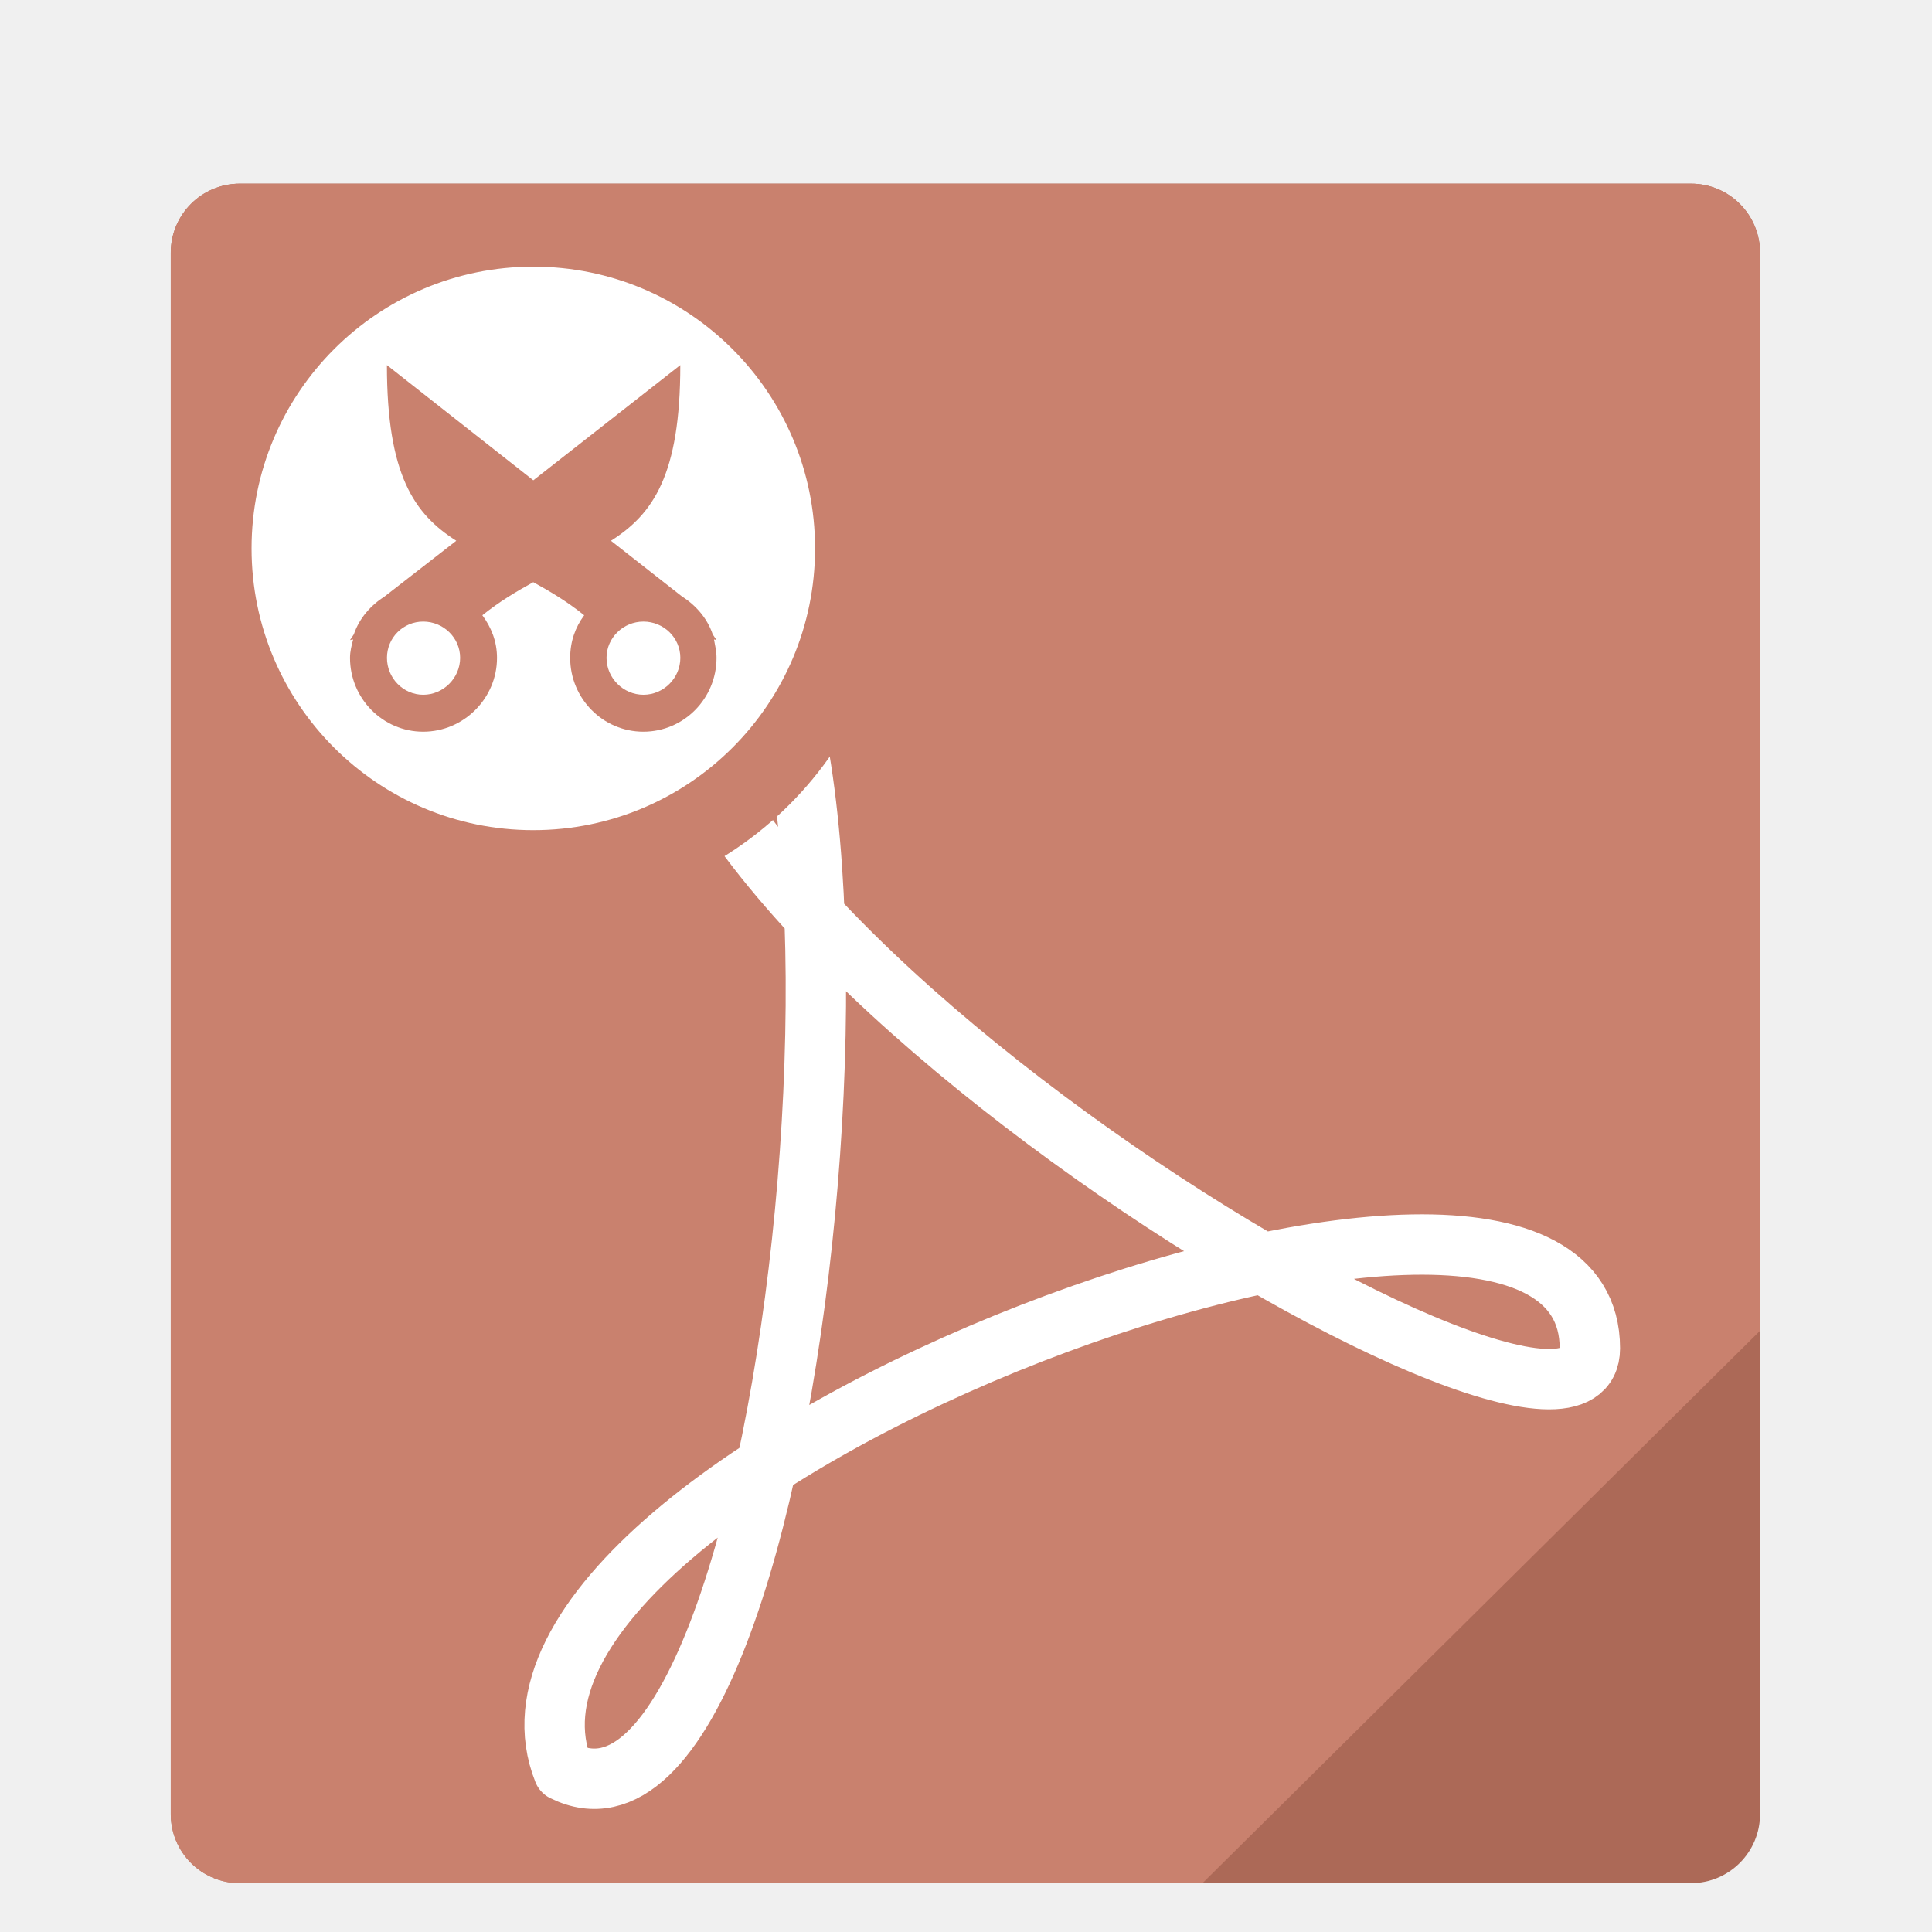
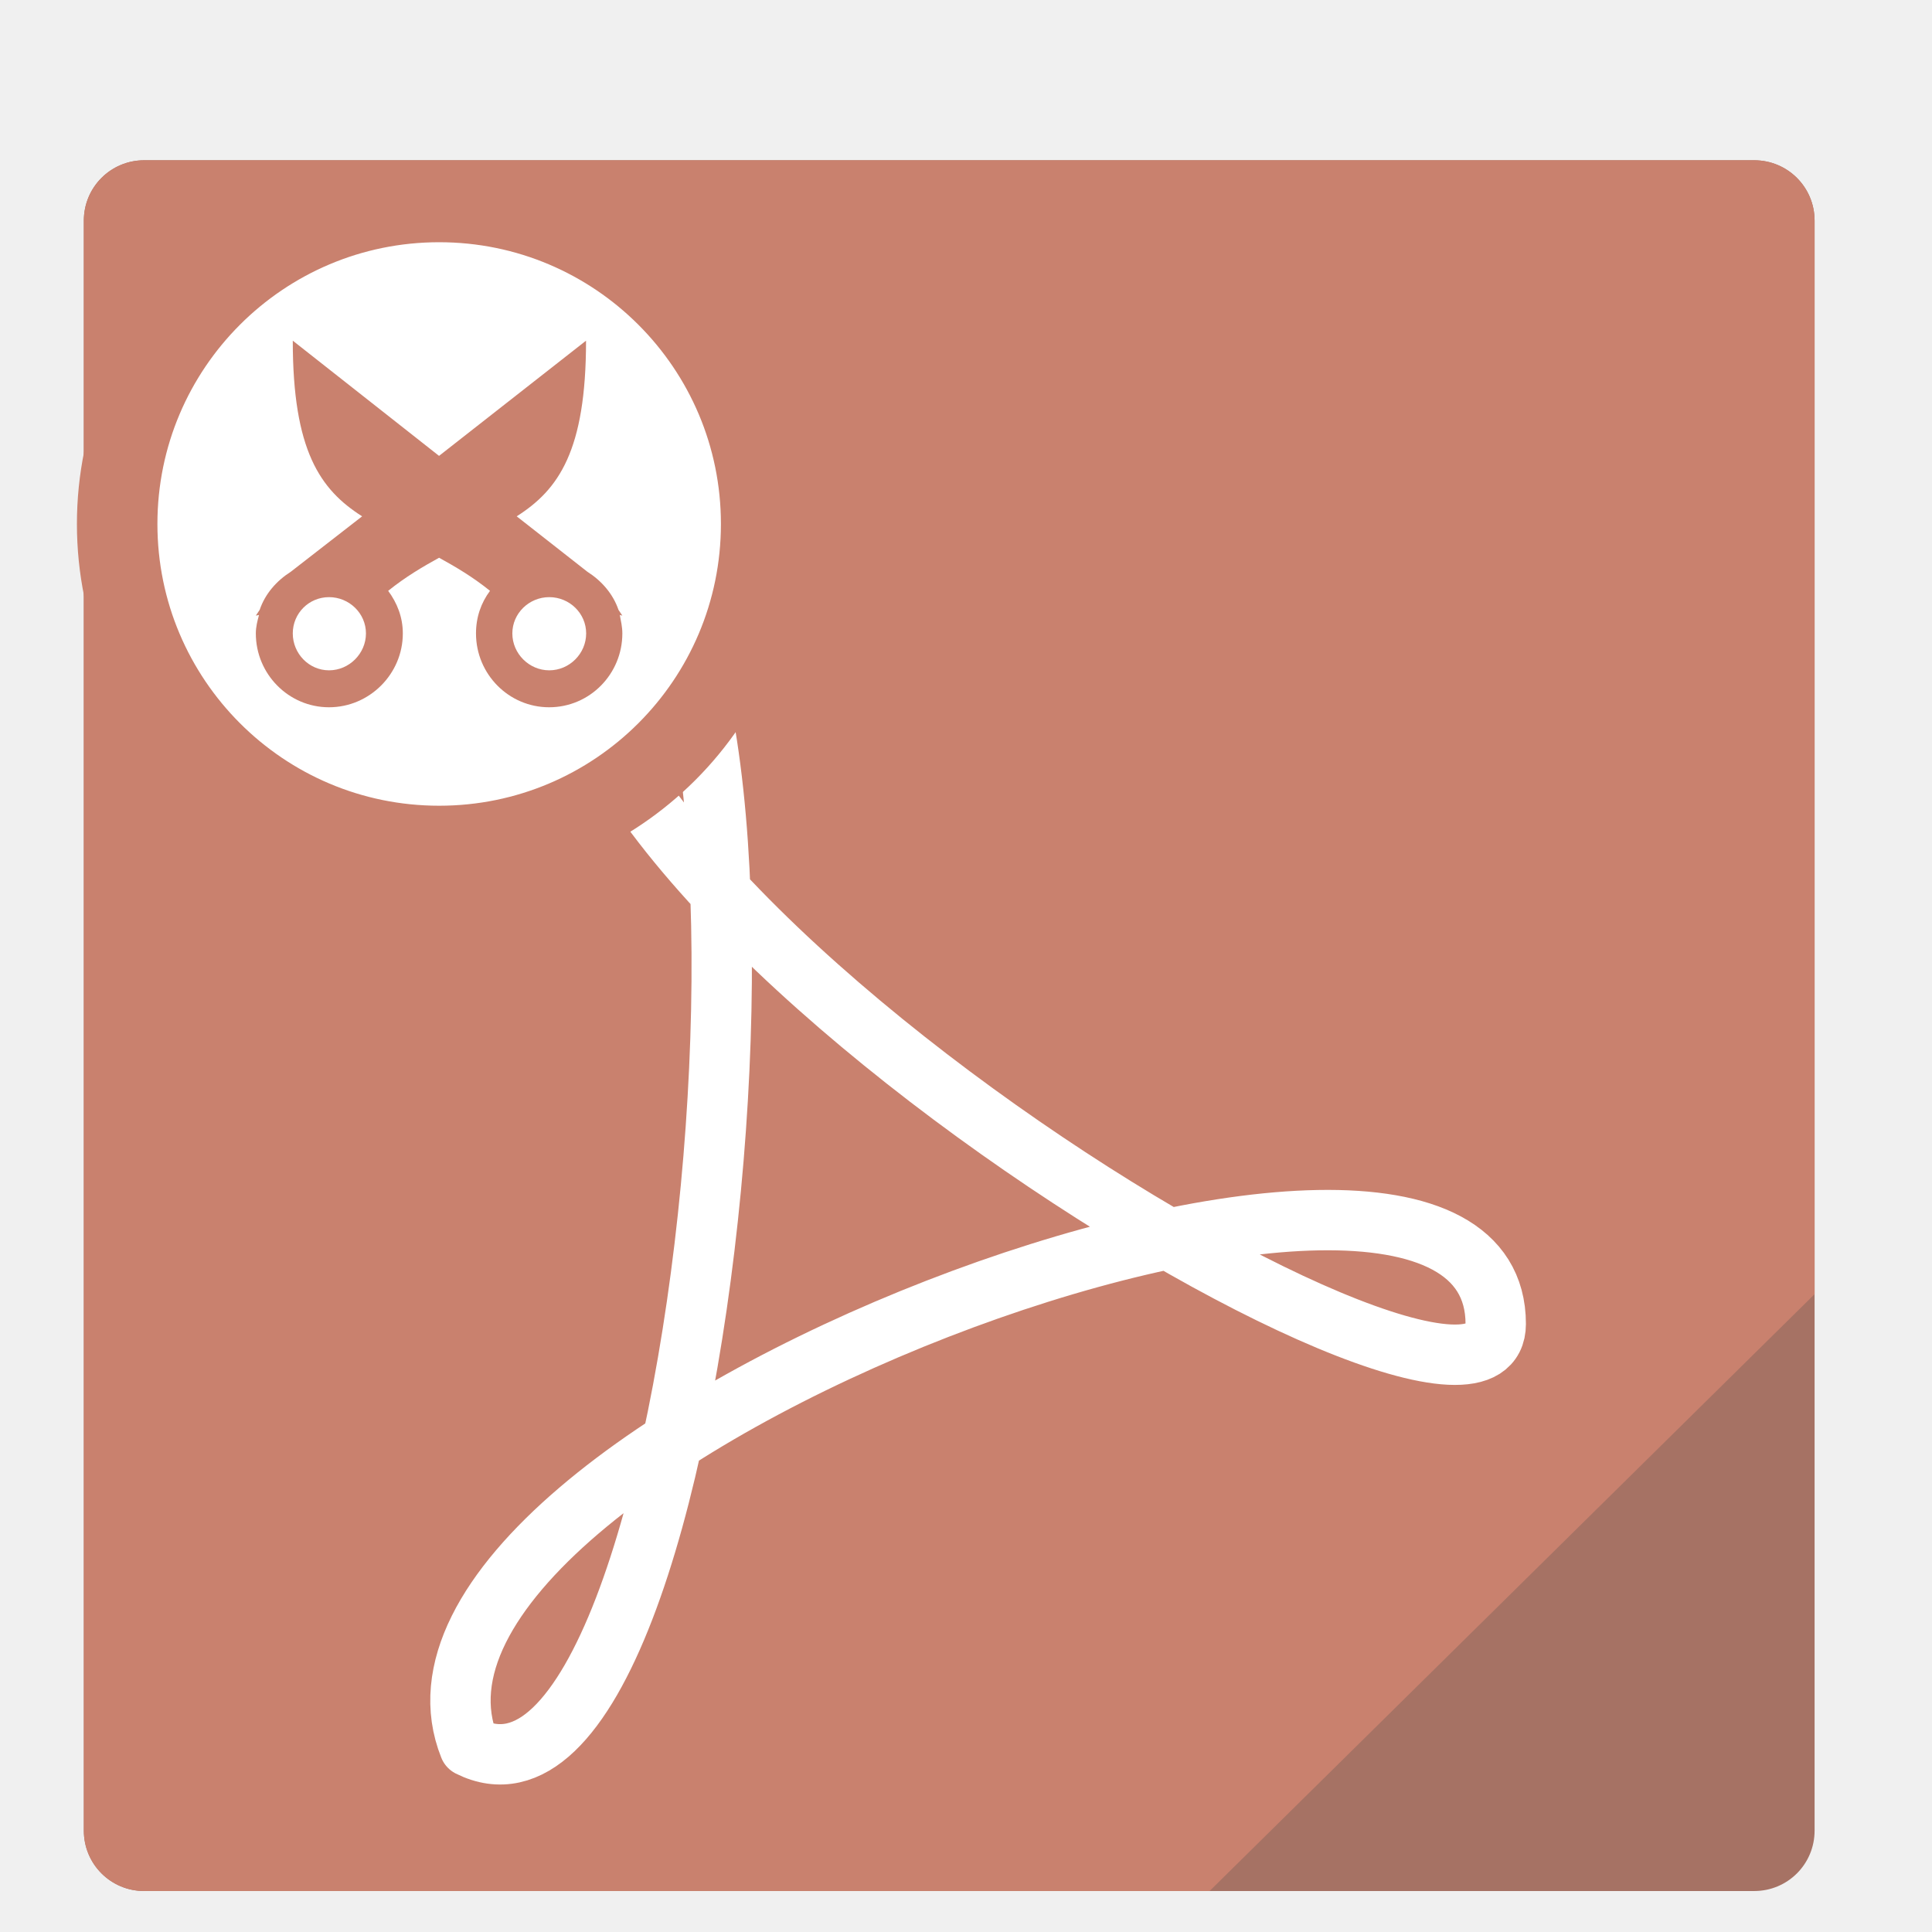
- <svg xmlns="http://www.w3.org/2000/svg" height="48" width="48" version="1.1" id="svg6">
-   <defs id="defs10" />
-   <rect fill="#ecc676" height="42.224" ry="1.717" width="39.485" x="4.243" y="4.563" id="rect2" style="fill:#ac6957;fill-opacity:1" />
-   <path style="fill:#c9816e;fill-opacity:1" d="m 5.959,4.563 h 36.052 c 0.951,0 1.717,0.766 1.717,1.717 V 33.062 L 29.875,46.788 H 5.959 c -0.951,0 -1.717,-0.766 -1.717,-1.717 V 6.28 c 0,-0.951 0.766,-1.717 1.717,-1.717 z" id="rect828" />
-   <path id="path4487-3" d="M 17,14 C 12.5,21.5 39.5,38 39.5,33.5 39.5,26 11,36.5 14,44 c 6,3 9,-30 3,-30 z" style="fill:none;stroke:#ffffff;stroke-width:1.5;stroke-linejoin:round" />
-   <circle style="opacity:1;fill:#ffffff;fill-opacity:1;stroke:#c9816e;stroke-width:2;stroke-linecap:round;stroke-linejoin:round;stroke-miterlimit:4;stroke-dasharray:none;stroke-dashoffset:0;stroke-opacity:1;paint-order:fill markers stroke" id="path4516" cx="13.25" cy="13.625" r="8" />
-   <path style="fill:#c9816e;fill-opacity:1;stroke-width:0.792" id="path47-6" d="m 9.613,9.071 c 0,2.732 0.68,3.701 1.723,4.364 L 9.566,14.811 C 9.21,15.038 8.928,15.358 8.791,15.76 l -0.095,0.142 0.079,-0.016 c -0.041,0.152 -0.079,0.297 -0.079,0.459 0,1.006 0.812,1.834 1.818,1.834 1.006,0 1.834,-0.828 1.834,-1.834 0,-0.405 -0.141,-0.757 -0.364,-1.059 0.436,-0.351 0.857,-0.596 1.265,-0.822 0.409,0.226 0.827,0.469 1.265,0.822 -0.223,0.301 -0.348,0.655 -0.348,1.059 0,1.008 0.812,1.834 1.818,1.834 1.008,0 1.818,-0.826 1.818,-1.834 0,-0.164 -0.035,-0.308 -0.063,-0.459 l 0.063,0.016 -0.095,-0.142 C 17.572,15.36 17.29,15.038 16.934,14.811 L 15.179,13.435 C 16.222,12.773 16.902,11.804 16.902,9.071 L 13.25,11.933 Z M 10.515,15.443 c 0.5,0 0.917,0.401 0.917,0.901 0,0.5 -0.417,0.917 -0.917,0.917 -0.5,0 -0.901,-0.417 -0.901,-0.917 0,-0.5 0.401,-0.901 0.901,-0.901 z m 5.471,0 c 0.502,0 0.917,0.401 0.917,0.901 0,0.502 -0.415,0.917 -0.917,0.917 -0.5,0 -0.917,-0.415 -0.917,-0.917 0,-0.5 0.417,-0.901 0.917,-0.901 z" />
+ <svg xmlns="http://www.w3.org/2000/svg" xmlns:xlink="http://www.w3.org/1999/xlink" width="48" height="48" viewBox="0 0 48 48" id="svg4232" version="1.1">
+   <defs id="defs4234">
+     <radialGradient id="radial0" gradientUnits="userSpaceOnUse" cx="450.909" cy="189.579" fx="450.909" fy="189.579" r="21.167" gradientTransform="matrix(3.57049e-7,-0.102549,-0.288309,-1.33269e-7,78.9847,88.97326)">
+       <stop offset="0" style="stop-color:rgb(0%,0%,0%);stop-opacity:0.314;" id="stop822" />
+       <stop offset="0.222" style="stop-color:rgb(0%,0%,0%);stop-opacity:0.275;" id="stop824" />
+       <stop offset="1" style="stop-color:rgb(0%,0%,0%);stop-opacity:0;" id="stop826" />
+     </radialGradient>
+     <radialGradient id="radial1" gradientUnits="userSpaceOnUse" cx="450.909" cy="189.579" fx="450.909" fy="189.579" r="21.167" gradientTransform="matrix(-3.57049e-7,0.102549,0.288309,1.33269e-7,-31.68591,-4.375346)">
+       <stop offset="0" style="stop-color:rgb(0%,0%,0%);stop-opacity:0.314;" id="stop829" />
+       <stop offset="0.222" style="stop-color:rgb(0%,0%,0%);stop-opacity:0.275;" id="stop831" />
+       <stop offset="1" style="stop-color:rgb(0%,0%,0%);stop-opacity:0;" id="stop833" />
+     </radialGradient>
+     <radialGradient id="radial2" gradientUnits="userSpaceOnUse" cx="450.909" cy="189.579" fx="450.909" fy="189.579" r="21.167" gradientTransform="matrix(-3.57049e-7,-0.102549,0.288309,-1.33269e-7,-31.68591,88.97326)">
+       <stop offset="0" style="stop-color:rgb(0%,0%,0%);stop-opacity:0.314;" id="stop836" />
+       <stop offset="0.222" style="stop-color:rgb(0%,0%,0%);stop-opacity:0.275;" id="stop838" />
+       <stop offset="1" style="stop-color:rgb(0%,0%,0%);stop-opacity:0;" id="stop840" />
+     </radialGradient>
+     <radialGradient id="radial3" gradientUnits="userSpaceOnUse" cx="450.909" cy="189.579" fx="450.909" fy="189.579" r="21.167" gradientTransform="matrix(3.57049e-7,0.102549,-0.288309,1.33269e-7,78.98469,-4.375346)">
+       <stop offset="0" style="stop-color:rgb(0%,0%,0%);stop-opacity:0.314;" id="stop843" />
+       <stop offset="0.222" style="stop-color:rgb(0%,0%,0%);stop-opacity:0.275;" id="stop845" />
+       <stop offset="1" style="stop-color:rgb(0%,0%,0%);stop-opacity:0;" id="stop847" />
+     </radialGradient>
+     <linearGradient id="linear0" gradientUnits="userSpaceOnUse" x1="255.323" y1="233.5" x2="255.323" y2="254.667" gradientTransform="matrix(0.0273881,0,0,0.082039,16.65658,23.14285)">
+       <stop offset="0" style="stop-color:rgb(0%,0%,0%);stop-opacity:0.275;" id="stop850" />
+       <stop offset="1" style="stop-color:rgb(0%,0%,0%);stop-opacity:0;" id="stop852" />
+     </linearGradient>
+     <linearGradient id="linear1" gradientUnits="userSpaceOnUse" x1="254" y1="233.5" x2="254" y2="-168.667" gradientTransform="matrix(0.093759,0,0,0.093759,0,20.15817)">
+       <stop offset="0" style="stop-color:rgb(100%,43.922%,26.275%);stop-opacity:1;" id="stop855" />
+       <stop offset="1" style="stop-color:rgb(100%,54.118%,39.608%);stop-opacity:1;" id="stop857" />
+     </linearGradient>
+     <linearGradient id="linear2" gradientUnits="userSpaceOnUse" x1="254" y1="148.833" x2="254" y2="-84" gradientTransform="matrix(0.093759,0,0,0.093759,0,20.15817)">
+       <stop offset="0" style="stop-color:rgb(74.118%,74.118%,74.118%);stop-opacity:1;" id="stop860" />
+       <stop offset="1" style="stop-color:rgb(87.843%,87.843%,87.843%);stop-opacity:1;" id="stop862" />
+     </linearGradient>
+     <linearGradient id="linear2-3" gradientUnits="userSpaceOnUse" x1="254" y1="148.833" x2="254" y2="-84" gradientTransform="matrix(0.08461253,0,0,0.08461253,-19.1629,21.46835)">
+       <stop offset="0" style="stop-color:rgb(74.118%,74.118%,74.118%);stop-opacity:1;" id="stop860-6" />
+       <stop offset="1" style="stop-color:rgb(87.843%,87.843%,87.843%);stop-opacity:1;" id="stop862-7" />
+     </linearGradient>
+     <radialGradient id="radial0-1" gradientUnits="userSpaceOnUse" cx="450.909" cy="189.579" fx="450.909" fy="189.579" r="21.167" gradientTransform="matrix(3.57049e-7,-0.102549,-0.288309,-1.33269e-7,78.9847,88.97326)">
+       <stop offset="0" style="stop-color:rgb(0%,0%,0%);stop-opacity:0.314;" id="stop822-2" />
+       <stop offset="0.222" style="stop-color:rgb(0%,0%,0%);stop-opacity:0.275;" id="stop824-7" />
+       <stop offset="1" style="stop-color:rgb(0%,0%,0%);stop-opacity:0;" id="stop826-0" />
+     </radialGradient>
+     <radialGradient id="radial1-9" gradientUnits="userSpaceOnUse" cx="450.909" cy="189.579" fx="450.909" fy="189.579" r="21.167" gradientTransform="matrix(-3.57049e-7,0.102549,0.288309,1.33269e-7,-31.68591,-4.375346)">
+       <stop offset="0" style="stop-color:rgb(0%,0%,0%);stop-opacity:0.314;" id="stop829-3" />
+       <stop offset="0.222" style="stop-color:rgb(0%,0%,0%);stop-opacity:0.275;" id="stop831-6" />
+       <stop offset="1" style="stop-color:rgb(0%,0%,0%);stop-opacity:0;" id="stop833-0" />
+     </radialGradient>
+     <radialGradient id="radial2-6" gradientUnits="userSpaceOnUse" cx="450.909" cy="189.579" fx="450.909" fy="189.579" r="21.167" gradientTransform="matrix(-3.57049e-7,-0.102549,0.288309,-1.33269e-7,-31.68591,88.97326)">
+       <stop offset="0" style="stop-color:rgb(0%,0%,0%);stop-opacity:0.314;" id="stop836-2" />
+       <stop offset="0.222" style="stop-color:rgb(0%,0%,0%);stop-opacity:0.275;" id="stop838-6" />
+       <stop offset="1" style="stop-color:rgb(0%,0%,0%);stop-opacity:0;" id="stop840-1" />
+     </radialGradient>
+     <radialGradient id="radial3-8" gradientUnits="userSpaceOnUse" cx="450.909" cy="189.579" fx="450.909" fy="189.579" r="21.167" gradientTransform="matrix(3.57049e-7,0.102549,-0.288309,1.33269e-7,78.98469,-4.375346)">
+       <stop offset="0" style="stop-color:rgb(0%,0%,0%);stop-opacity:0.314;" id="stop843-7" />
+       <stop offset="0.222" style="stop-color:rgb(0%,0%,0%);stop-opacity:0.275;" id="stop845-9" />
+       <stop offset="1" style="stop-color:rgb(0%,0%,0%);stop-opacity:0;" id="stop847-2" />
+     </radialGradient>
+     <radialGradient id="radial0-3" gradientUnits="userSpaceOnUse" cx="450.909" cy="189.579" fx="450.909" fy="189.579" r="21.167" gradientTransform="matrix(3.57049e-7,-0.102549,-0.288309,-1.33269e-7,78.9847,88.97326)">
+       <stop offset="0" style="stop-color:rgb(0%,0%,0%);stop-opacity:0.314;" id="stop822-6" />
+       <stop offset="0.222" style="stop-color:rgb(0%,0%,0%);stop-opacity:0.275;" id="stop824-75" />
+       <stop offset="1" style="stop-color:rgb(0%,0%,0%);stop-opacity:0;" id="stop826-3" />
+     </radialGradient>
+     <radialGradient id="radial1-5" gradientUnits="userSpaceOnUse" cx="450.909" cy="189.579" fx="450.909" fy="189.579" r="21.167" gradientTransform="matrix(-3.57049e-7,0.102549,0.288309,1.33269e-7,-31.68591,-4.375346)">
+       <stop offset="0" style="stop-color:rgb(0%,0%,0%);stop-opacity:0.314;" id="stop829-6" />
+       <stop offset="0.222" style="stop-color:rgb(0%,0%,0%);stop-opacity:0.275;" id="stop831-2" />
+       <stop offset="1" style="stop-color:rgb(0%,0%,0%);stop-opacity:0;" id="stop833-9" />
+     </radialGradient>
+     <radialGradient id="radial2-1" gradientUnits="userSpaceOnUse" cx="450.909" cy="189.579" fx="450.909" fy="189.579" r="21.167" gradientTransform="matrix(-3.57049e-7,-0.102549,0.288309,-1.33269e-7,-31.68591,88.97326)">
+       <stop offset="0" style="stop-color:rgb(0%,0%,0%);stop-opacity:0.314;" id="stop836-27" />
+       <stop offset="0.222" style="stop-color:rgb(0%,0%,0%);stop-opacity:0.275;" id="stop838-0" />
+       <stop offset="1" style="stop-color:rgb(0%,0%,0%);stop-opacity:0;" id="stop840-9" />
+     </radialGradient>
+     <radialGradient id="radial3-3" gradientUnits="userSpaceOnUse" cx="450.909" cy="189.579" fx="450.909" fy="189.579" r="21.167" gradientTransform="matrix(3.57049e-7,0.102549,-0.288309,1.33269e-7,78.98469,-4.375346)">
+       <stop offset="0" style="stop-color:rgb(0%,0%,0%);stop-opacity:0.314;" id="stop843-6" />
+       <stop offset="0.222" style="stop-color:rgb(0%,0%,0%);stop-opacity:0.275;" id="stop845-0" />
+       <stop offset="1" style="stop-color:rgb(0%,0%,0%);stop-opacity:0;" id="stop847-6" />
+     </radialGradient>
+     <radialGradient id="radial0-7" gradientUnits="userSpaceOnUse" cx="450.909" cy="189.579" fx="450.909" fy="189.579" r="21.167" gradientTransform="matrix(3.57049e-7,-0.102549,-0.288309,-1.33269e-7,78.9847,88.97326)">
+       <stop offset="0" style="stop-color:rgb(0%,0%,0%);stop-opacity:0.314;" id="stop822-5" />
+       <stop offset="0.222" style="stop-color:rgb(0%,0%,0%);stop-opacity:0.275;" id="stop824-9" />
+       <stop offset="1" style="stop-color:rgb(0%,0%,0%);stop-opacity:0;" id="stop826-2" />
+     </radialGradient>
+     <radialGradient id="radial1-2" gradientUnits="userSpaceOnUse" cx="450.909" cy="189.579" fx="450.909" fy="189.579" r="21.167" gradientTransform="matrix(-3.57049e-7,0.102549,0.288309,1.33269e-7,-31.68591,-4.375346)">
+       <stop offset="0" style="stop-color:rgb(0%,0%,0%);stop-opacity:0.314;" id="stop829-8" />
+       <stop offset="0.222" style="stop-color:rgb(0%,0%,0%);stop-opacity:0.275;" id="stop831-9" />
+       <stop offset="1" style="stop-color:rgb(0%,0%,0%);stop-opacity:0;" id="stop833-7" />
+     </radialGradient>
+     <radialGradient id="radial2-3" gradientUnits="userSpaceOnUse" cx="450.909" cy="189.579" fx="450.909" fy="189.579" r="21.167" gradientTransform="matrix(-3.57049e-7,-0.102549,0.288309,-1.33269e-7,-31.68591,88.97326)">
+       <stop offset="0" style="stop-color:rgb(0%,0%,0%);stop-opacity:0.314;" id="stop836-6" />
+       <stop offset="0.222" style="stop-color:rgb(0%,0%,0%);stop-opacity:0.275;" id="stop838-1" />
+       <stop offset="1" style="stop-color:rgb(0%,0%,0%);stop-opacity:0;" id="stop840-2" />
+     </radialGradient>
+     <radialGradient id="radial3-9" gradientUnits="userSpaceOnUse" cx="450.909" cy="189.579" fx="450.909" fy="189.579" r="21.167" gradientTransform="matrix(3.57049e-7,0.102549,-0.288309,1.33269e-7,78.98469,-4.375346)">
+       <stop offset="0" style="stop-color:rgb(0%,0%,0%);stop-opacity:0.314;" id="stop843-3" />
+       <stop offset="0.222" style="stop-color:rgb(0%,0%,0%);stop-opacity:0.275;" id="stop845-1" />
+       <stop offset="1" style="stop-color:rgb(0%,0%,0%);stop-opacity:0;" id="stop847-9" />
+     </radialGradient>
+     <linearGradient id="linearGradient3866">
+       <stop style="stop-color:#000000;stop-opacity:0.521" offset="0" id="stop3868" />
+       <stop style="stop-color:#2883c3;stop-opacity:0;" offset="1" id="stop3870" />
+     </linearGradient>
+     <linearGradient id="linearGradient3874">
+       <stop style="stop-color:#000d0e;stop-opacity:0.841;" offset="0" id="stop3876" />
+       <stop style="stop-color:#000000;stop-opacity:0;" offset="1" id="stop3878" />
+     </linearGradient>
+     <clipPath id="clipPath892" clipPathUnits="userSpaceOnUse">
+       <path id="path894" d="M 38.524,20.232 V 51.239 h 3.597 V 20.232 Z M 14.126,21.003 V 52.011 H 17.723 V 21.003 Z M 5.992,21.259 V 52.267 H 9.591 V 21.259 Z m 24.398,1.371 v 31.006 h 3.597 V 22.63 Z m -20.331,1.626 v 31.008 h 3.597 V 24.257 Z m 24.397,0.086 v 31.008 h 3.599 V 24.343 Z M 1.927,25.799 V 56.807 H 5.524 V 25.799 Z m 16.265,0.086 v 31.008 h 3.597 V 25.885 Z m 24.398,0 v 31.008 h 3.597 V 25.885 Z m -16.265,2.228 v 31.006 h 3.597 V 28.112 Z M 22.259,30.767 v 31.008 h 3.597 V 30.767 Z" style="fill:#ffffff;fill-opacity:0.255;stroke:none;stroke-width:1.526;stroke-linecap:round;stroke-linejoin:round;stroke-miterlimit:4;stroke-dasharray:none;stroke-opacity:1" />
+     </clipPath>
+     <clipPath clipPathUnits="userSpaceOnUse" id="clipPath3881">
+       <circle r="103.5" cy="152.5" cx="539.5" style="fill:#008dff;fill-opacity:1;fill-rule:evenodd;stroke:none" id="path3883" transform="translate(-412,-17)" />
+     </clipPath>
+     <linearGradient id="linearGradient4019">
+       <stop offset="0" style="stop-color:#adcce1;stop-opacity:1;" id="stop4021" />
+       <stop offset="0.262" style="stop-color:#6bbfe1;stop-opacity:1;" id="stop4023" />
+       <stop offset="0.746" style="stop-color:#2596d1;stop-opacity:1;" id="stop4025" />
+       <stop offset="1" style="stop-color:#2372c0;stop-opacity:1;" id="stop4027" />
+     </linearGradient>
+     <linearGradient id="linearGradient4085">
+       <stop offset="0" style="stop-color:#ffffff;stop-opacity:1" id="stop4087" />
+       <stop offset="0.063" style="stop-color:#ffffff;stop-opacity:0.2" id="stop4089" />
+       <stop offset="0.951" style="stop-color:#ffffff;stop-opacity:0.2" id="stop4091" />
+       <stop offset="1" style="stop-color:#ffffff;stop-opacity:0.392" id="stop4093" />
+     </linearGradient>
+     <filter style="color-interpolation-filters:sRGB" id="filter3174">
+       <feGaussianBlur stdDeviation="1.71" id="feGaussianBlur3176" />
+     </filter>
+     <linearGradient gradientTransform="scale(1.005865,0.994169)" gradientUnits="userSpaceOnUse" id="ButtonShadow" y2="7.017" x2="45.448" y1="92.54" x1="45.448">
+       <stop offset="0" style="stop-color:#000000;stop-opacity:1" id="stop3750" />
+       <stop offset="1" style="stop-color:#000000;stop-opacity:0.588" id="stop3752" />
+     </linearGradient>
+     <linearGradient id="linearGradient5048-8-7">
+       <stop offset="0" style="stop-color:#000000;stop-opacity:0" id="stop5050-4-2" />
+       <stop offset="0.5" style="stop-color:#000000;stop-opacity:1" id="stop5056-7-4" />
+       <stop offset="1" style="stop-color:#000000;stop-opacity:0" id="stop5052-0-1-7" />
+     </linearGradient>
+     <linearGradient id="linearGradient5060-29-0">
+       <stop offset="0" style="stop-color:#000000;stop-opacity:1" id="stop5062-9-7" />
+       <stop offset="1" style="stop-color:#000000;stop-opacity:0" id="stop5064-08-2" />
+     </linearGradient>
+     <linearGradient id="linearGradient3851">
+       <stop id="stop3853" style="stop-color:#5b8da7;stop-opacity:1;" offset="0" />
+       <stop id="stop3855" style="stop-color:#1c3447;stop-opacity:1;" offset="1" />
+     </linearGradient>
+     <filter style="color-interpolation-filters:sRGB" id="filter3174-0">
+       <feGaussianBlur stdDeviation="1.71" id="feGaussianBlur3176-9" />
+     </filter>
+     <clipPath id="clipPath916" clipPathUnits="userSpaceOnUse">
+       <g id="g920" style="display:inline;opacity:0.99;fill:#126136;fill-opacity:1" transform="matrix(1.150355,0,0,1.150355,-4.486124,-7.525565)">
+         <path style="fill:#126136;fill-opacity:1;stroke:none;stroke-width:1.491" d="M 44.322,27.405 A 19.73,19.73 0 0 1 24.592,47.135 19.73,19.73 0 0 1 4.863,27.405 19.73,19.73 0 0 1 24.592,7.675 19.73,19.73 0 0 1 44.322,27.405 Z" id="path918" />
+       </g>
+     </clipPath>
+     <clipPath clipPathUnits="userSpaceOnUse" id="clipPath3866">
+       <circle r="312" cy="449" cx="1132" id="path3868" style="fill:#44abb1;fill-opacity:1;fill-rule:evenodd;stroke:none" transform="matrix(0.6872412,0,0,0.6872412,-521.3553,-47.66172)" />
+     </clipPath>
+     <linearGradient id="linearGradient4118">
+       <stop style="stop-color:#0eb474;stop-opacity:1;" offset="0" id="stop4120" />
+       <stop style="stop-color:#0eb474;stop-opacity:0;" offset="1" id="stop4122" />
+     </linearGradient>
+     <linearGradient id="linearGradient3837">
+       <stop id="stop3839" offset="0" style="stop-color:#7db257;stop-opacity:1;" />
+       <stop id="stop3841" offset="1" style="stop-color:#7db257;stop-opacity:0;" />
+     </linearGradient>
+     <linearGradient gradientUnits="userSpaceOnUse" y2="356.662" x2="316.055" y1="546.635" x1="502.835" id="linearGradient3843" xlink:href="#linearGradient3837" />
+     <clipPath id="clipPath3847" clipPathUnits="userSpaceOnUse">
+       <circle r="260.215" cy="342.294" cx="322.441" style="fill:url(#linearGradient3843);fill-opacity:1;fill-rule:evenodd;stroke:none" id="path3849" transform="matrix(0.8858696,0,0,0.8858696,-24.01089,495.9898)" />
+     </clipPath>
+     <clipPath clipPathUnits="userSpaceOnUse" id="clipPath3344">
+       <circle r="260.215" cy="342.294" cx="322.441" transform="matrix(0.09964174,0,0,0.09964174,-8.128395,-10.10687)" id="path3346" style="fill:#0eb474;fill-opacity:1;fill-rule:evenodd;stroke:none" />
+     </clipPath>
+     <linearGradient xlink:href="#linearGradient4118" id="linearGradient4124" x1="62.225" y1="342.294" x2="582.656" y2="342.294" gradientUnits="userSpaceOnUse" />
+     <clipPath id="clipPath932" clipPathUnits="userSpaceOnUse">
+       <g id="g936" style="display:inline;opacity:0.99;fill:#32b6a1;fill-opacity:1" transform="matrix(1.150355,0,0,1.150355,-4.486124,-7.525565)">
+         <path style="fill:#32b6a1;fill-opacity:1;stroke:none;stroke-width:1.491" d="M 44.322,27.405 A 19.73,19.73 0 0 1 24.592,47.135 19.73,19.73 0 0 1 4.863,27.405 19.73,19.73 0 0 1 24.592,7.675 19.73,19.73 0 0 1 44.322,27.405 Z" id="path934" />
+       </g>
+     </clipPath>
+     <clipPath id="clipPath942" clipPathUnits="userSpaceOnUse">
+       <g id="g946" style="display:inline;opacity:0.99;fill:#32b6a1;fill-opacity:1" transform="matrix(1.150355,0,0,1.150355,-4.486124,-7.525565)">
+         <path style="fill:#32b6a1;fill-opacity:1;stroke:none;stroke-width:1.491" d="M 44.322,27.405 A 19.73,19.73 0 0 1 24.592,47.135 19.73,19.73 0 0 1 4.863,27.405 19.73,19.73 0 0 1 24.592,7.675 19.73,19.73 0 0 1 44.322,27.405 Z" id="path944" />
+       </g>
+     </clipPath>
+     <linearGradient id="linearGradient3822">
+       <stop id="stop3824" style="stop-color:#e6e6e6;stop-opacity:1" offset="0" />
+       <stop id="stop3826" style="stop-color:#f5f5f5;stop-opacity:1" offset="1" />
+     </linearGradient>
+     <linearGradient id="linearGradient3737">
+       <stop id="stop3739" style="stop-color:#ffffff;stop-opacity:1" offset="0" />
+       <stop id="stop3741" style="stop-color:#ffffff;stop-opacity:0" offset="1" />
+     </linearGradient>
+     <linearGradient id="linearGradient3700">
+       <stop id="stop3702" style="stop-color:#f05517;stop-opacity:1" offset="0" />
+       <stop id="stop3704" style="stop-color:#f37340;stop-opacity:1" offset="1" />
+     </linearGradient>
+     <filter id="filter3174-7" style="color-interpolation-filters:sRGB">
+       <feGaussianBlur id="feGaussianBlur3176-5" stdDeviation="1.71" />
+     </filter>
+     <linearGradient x1="36.357" y1="6" x2="36.357" y2="63.893" id="linearGradient3188" xlink:href="#linearGradient3737" gradientUnits="userSpaceOnUse" />
+     <filter x="-0.192" y="-0.192" width="1.384" height="1.384" id="filter3794" style="color-interpolation-filters:sRGB">
+       <feGaussianBlur id="feGaussianBlur3796" stdDeviation="5.28" />
+     </filter>
+     <linearGradient x1="48" y1="20.221" x2="48" y2="138.661" id="linearGradient3613" xlink:href="#linearGradient3737" gradientUnits="userSpaceOnUse" />
+     <radialGradient cx="48" cy="90.172" r="42" fx="48" fy="90.172" id="radialGradient3619" xlink:href="#linearGradient3737" gradientUnits="userSpaceOnUse" gradientTransform="matrix(1.157313,0,0,0.9959077,-7.551021,0.1971319)" />
+     <clipPath id="clipPath3613">
+       <rect width="84" height="84" rx="6" ry="6" x="6" y="6" id="rect3615" style="fill:#ffffff;fill-opacity:1;fill-rule:nonzero;stroke:none" />
+     </clipPath>
+     <linearGradient x1="48" y1="90" x2="48" y2="5.988" id="linearGradient3617" xlink:href="#linearGradient3822" gradientUnits="userSpaceOnUse" />
+     <linearGradient x1="45.448" y1="92.54" x2="45.448" y2="7.017" id="ButtonShadow-0" gradientUnits="userSpaceOnUse" gradientTransform="matrix(1.005865,0,0,0.994169,100,0)">
+       <stop id="stop3750-8" style="stop-color:#000000;stop-opacity:1" offset="0" />
+       <stop id="stop3752-5" style="stop-color:#000000;stop-opacity:0.588" offset="1" />
+     </linearGradient>
+     <linearGradient x1="32.251" y1="6.132" x2="32.251" y2="90.239" id="linearGradient3780" xlink:href="#ButtonShadow-0" gradientUnits="userSpaceOnUse" gradientTransform="matrix(1.02381,0,0,1.011905,-1.142857,-98.07143)" />
+     <linearGradient x1="32.251" y1="6.132" x2="32.251" y2="90.239" id="linearGradient3721" xlink:href="#ButtonShadow-0" gradientUnits="userSpaceOnUse" gradientTransform="translate(0,-97)" />
+     <linearGradient gradientTransform="matrix(3.690782,0,0,3.690782,86.00606,-394.2315)" x1="47.973" y1="79.776" x2="47.973" y2="16.436" id="linearGradient3067" xlink:href="#linearGradient3700" gradientUnits="userSpaceOnUse" />
+     <clipPath id="clipPath1109" clipPathUnits="userSpaceOnUse">
+       <g id="g1113" style="display:inline;opacity:0.99;fill:#fa6e31;fill-opacity:1" transform="matrix(12.33231,0,0,12.33231,-47.54531,-534.5852)">
+         <path style="fill:#fa6e31;fill-opacity:1;stroke:none;stroke-width:1.491" d="M 44.322,27.405 A 19.73,19.73 0 0 1 24.592,47.135 19.73,19.73 0 0 1 4.863,27.405 19.73,19.73 0 0 1 24.592,7.675 19.73,19.73 0 0 1 44.322,27.405 Z" id="path1111" />
+       </g>
+     </clipPath>
+   </defs>
+   <g id="layer1" transform="translate(0,-1004.362)">
+     <path id="path4322" d="m 3.583,1008.344 40,0 c 0.831,0 1.5,0.669 1.5,1.5 l 0,20.089 0,19.911 c 0,0.831 -0.669,1.5 -1.5,1.5 l -40,0 c -0.831,0 -1.5,-0.669 -1.5,-1.5 l 0,-19.955 0,-20.045 c 0,-0.831 0.669,-1.5 1.5,-1.5 z" style="opacity:1;fill:#a67264;fill-opacity:1;stroke:none;stroke-width:6;stroke-linecap:round;stroke-linejoin:round;stroke-miterlimit:4;stroke-dasharray:none;stroke-dashoffset:0;stroke-opacity:1;paint-order:fill markers stroke" />
+     <path style="opacity:1;fill:#c9816e;fill-opacity:1;stroke:none;stroke-width:6;stroke-linecap:round;stroke-linejoin:round;stroke-miterlimit:4;stroke-dasharray:none;stroke-dashoffset:0;stroke-opacity:1;paint-order:fill markers stroke" d="m 3.583,1008.344 40,0 c 0.831,0 1.5,0.669 1.5,1.5 l 0,20.089 0,6.582 -15.031,14.829 -6.469,0 -20,0 c -0.831,0 -1.5,-0.669 -1.5,-1.5 l 0,-19.955 0,-20.045 c 0,-0.831 0.669,-1.5 1.5,-1.5 z" id="path4377" />
+     <path id="path4487-3" d="m 14.661,1017.755 c -4.5,7.5 22.5,24 22.5,19.5 0,-7.5 -28.5,3 -25.5,10.5 6,3 9,-30 3,-30 z" style="fill:none;stroke:#ffffff;stroke-width:1.5;stroke-linejoin:round" />
+     <circle style="opacity:1;fill:#ffffff;fill-opacity:1;stroke:#c9816e;stroke-width:2;stroke-linecap:round;stroke-linejoin:round;stroke-miterlimit:4;stroke-dasharray:none;stroke-dashoffset:0;stroke-opacity:1;paint-order:fill markers stroke" id="path4516" cx="10.911" cy="1017.38" r="8" />
+     <path style="fill:#c9816e;fill-opacity:1;stroke-width:0.792" id="path47-6" d="m 7.274,1012.826 c 0,2.732 0.68,3.701 1.723,4.364 l -1.771,1.376 c -0.356,0.227 -0.638,0.547 -0.775,0.949 l -0.095,0.142 0.079,-0.016 c -0.041,0.152 -0.079,0.297 -0.079,0.459 0,1.006 0.812,1.834 1.818,1.834 1.006,0 1.834,-0.828 1.834,-1.834 0,-0.405 -0.141,-0.757 -0.364,-1.059 0.436,-0.351 0.857,-0.597 1.265,-0.822 0.409,0.226 0.827,0.469 1.265,0.822 -0.223,0.3 -0.348,0.655 -0.348,1.059 0,1.008 0.812,1.834 1.818,1.834 1.008,0 1.818,-0.826 1.818,-1.834 0,-0.164 -0.035,-0.308 -0.063,-0.459 l 0.063,0.016 -0.095,-0.142 c -0.137,-0.399 -0.419,-0.722 -0.775,-0.949 l -1.755,-1.376 c 1.043,-0.662 1.723,-1.632 1.723,-4.364 l -3.652,2.862 z m 0.901,6.372 c 0.5,0 0.917,0.401 0.917,0.901 0,0.5 -0.417,0.917 -0.917,0.917 -0.5,0 -0.901,-0.417 -0.901,-0.917 0,-0.5 0.401,-0.901 0.901,-0.901 z m 5.471,0 c 0.502,0 0.917,0.401 0.917,0.901 0,0.502 -0.415,0.917 -0.917,0.917 -0.5,0 -0.917,-0.415 -0.917,-0.917 0,-0.5 0.417,-0.901 0.917,-0.901 z" />
+   </g>
</svg>
